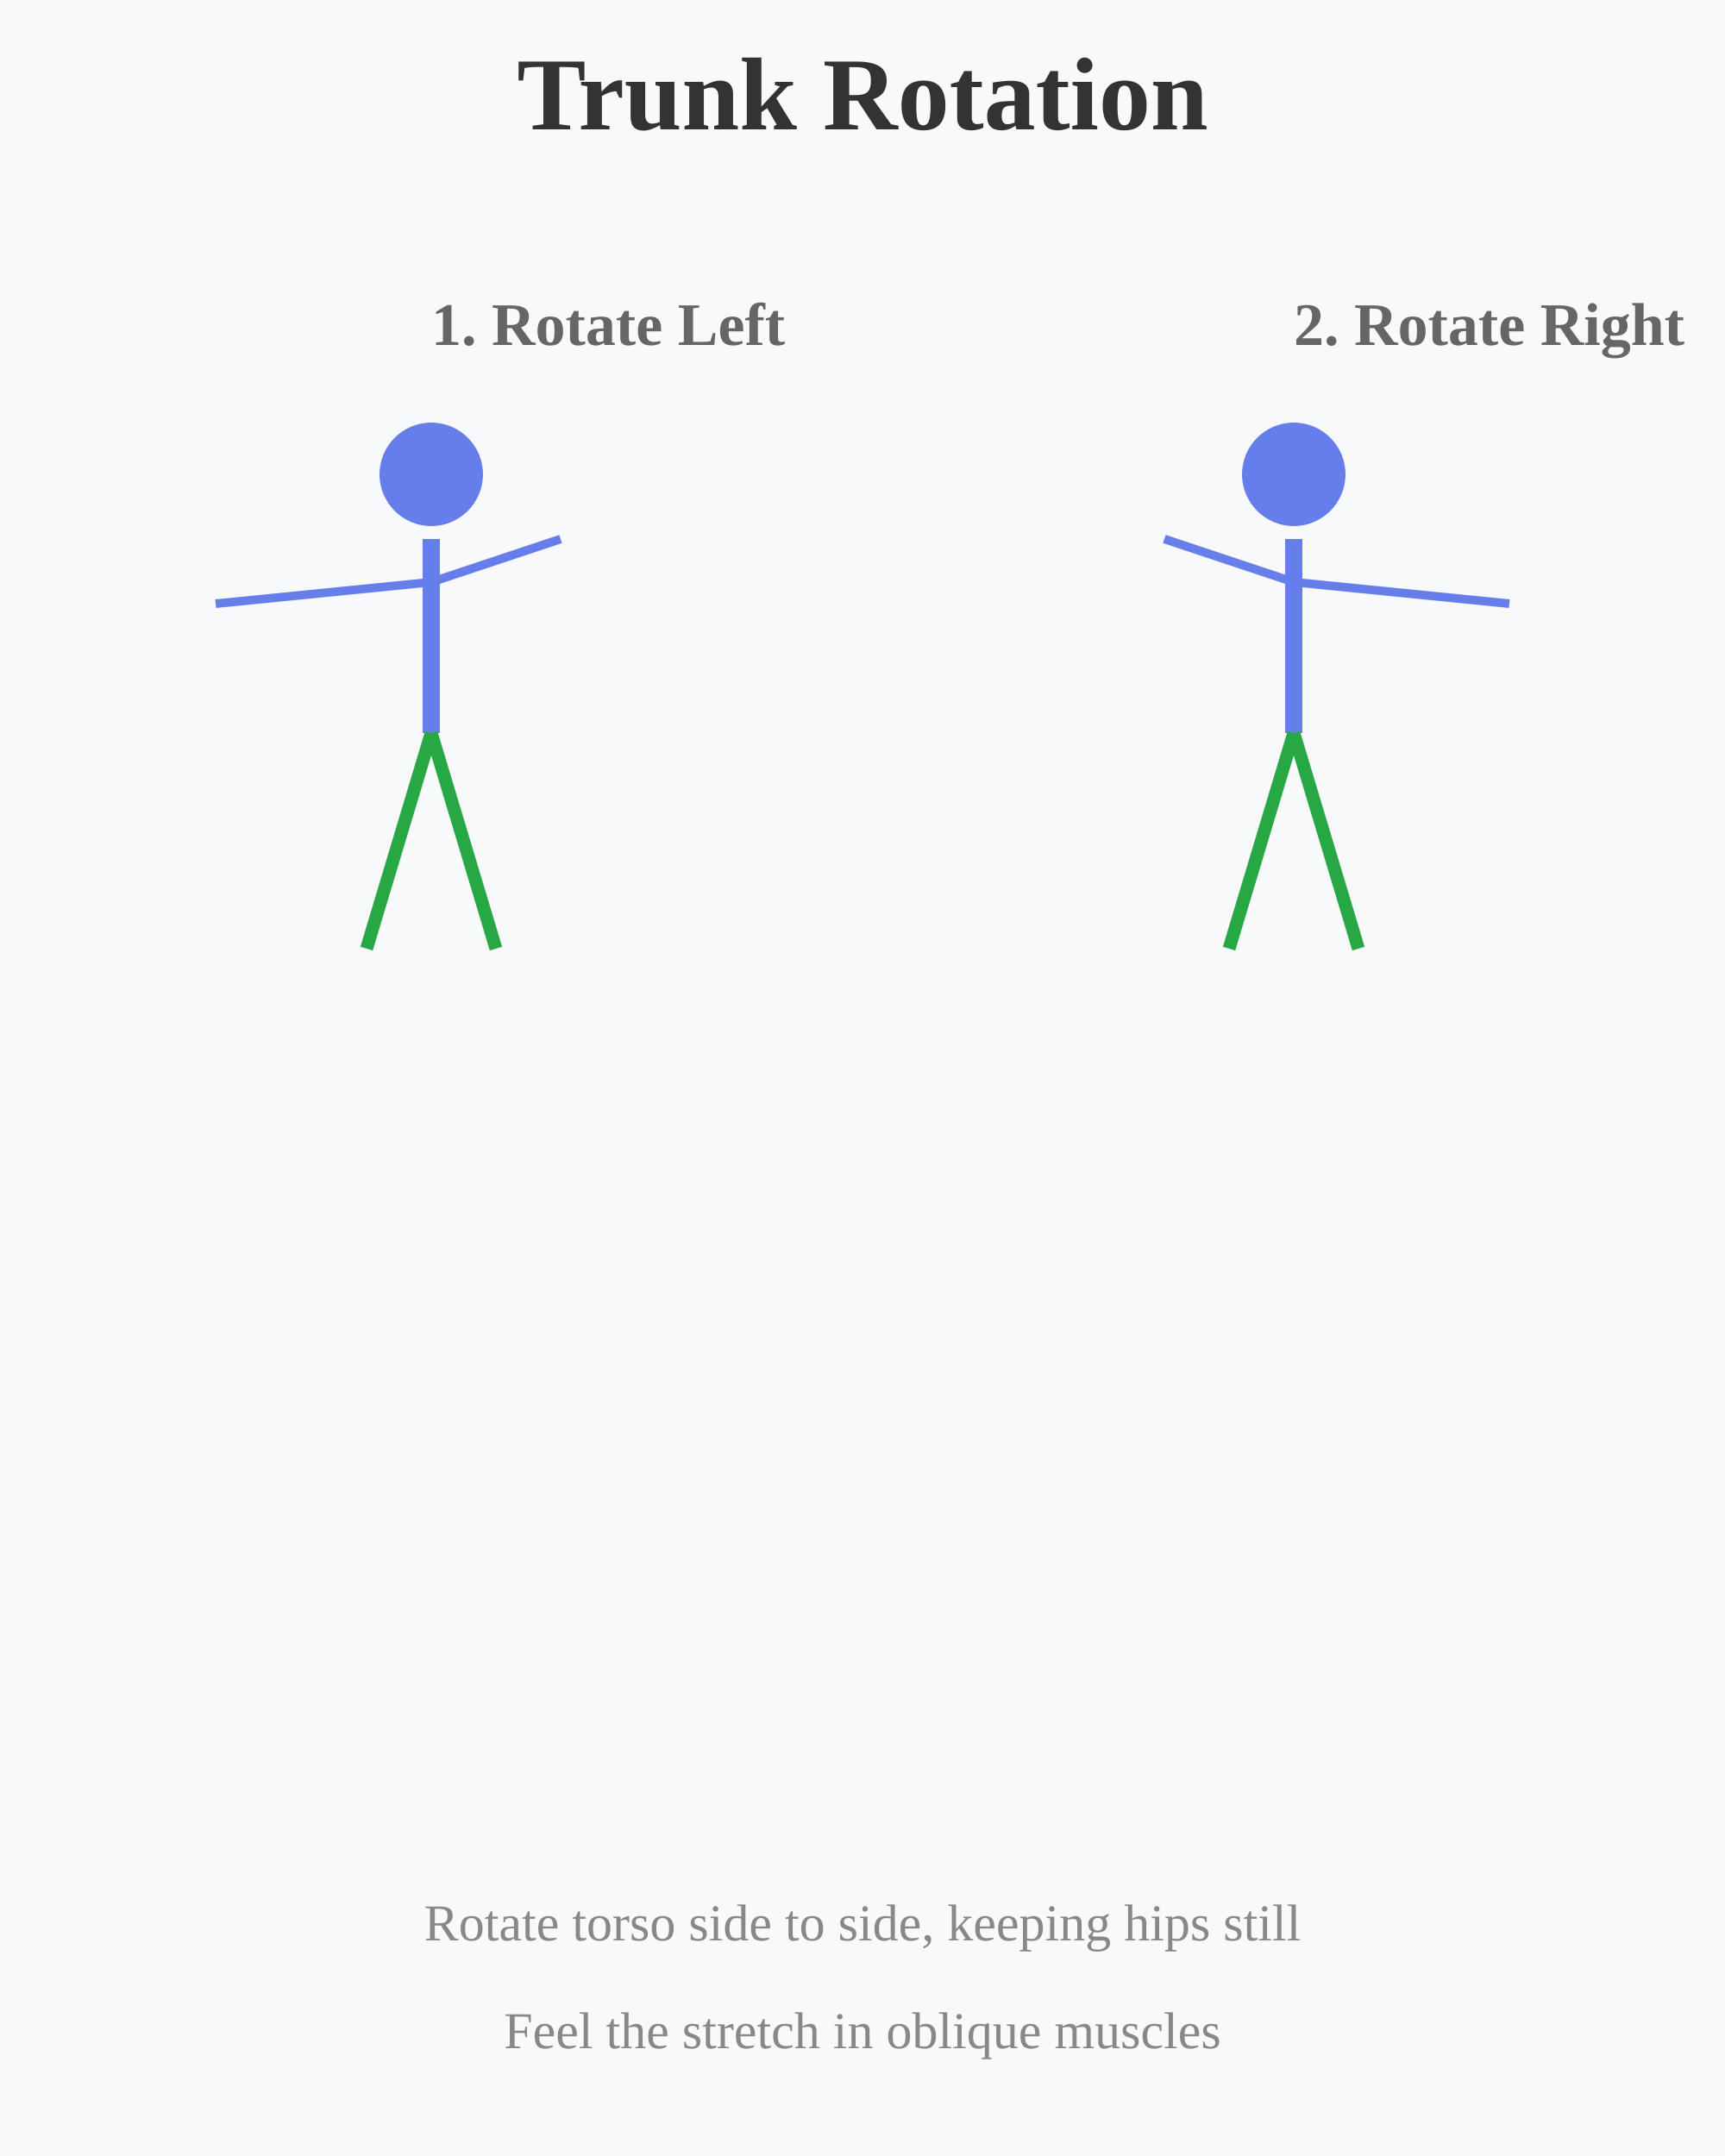
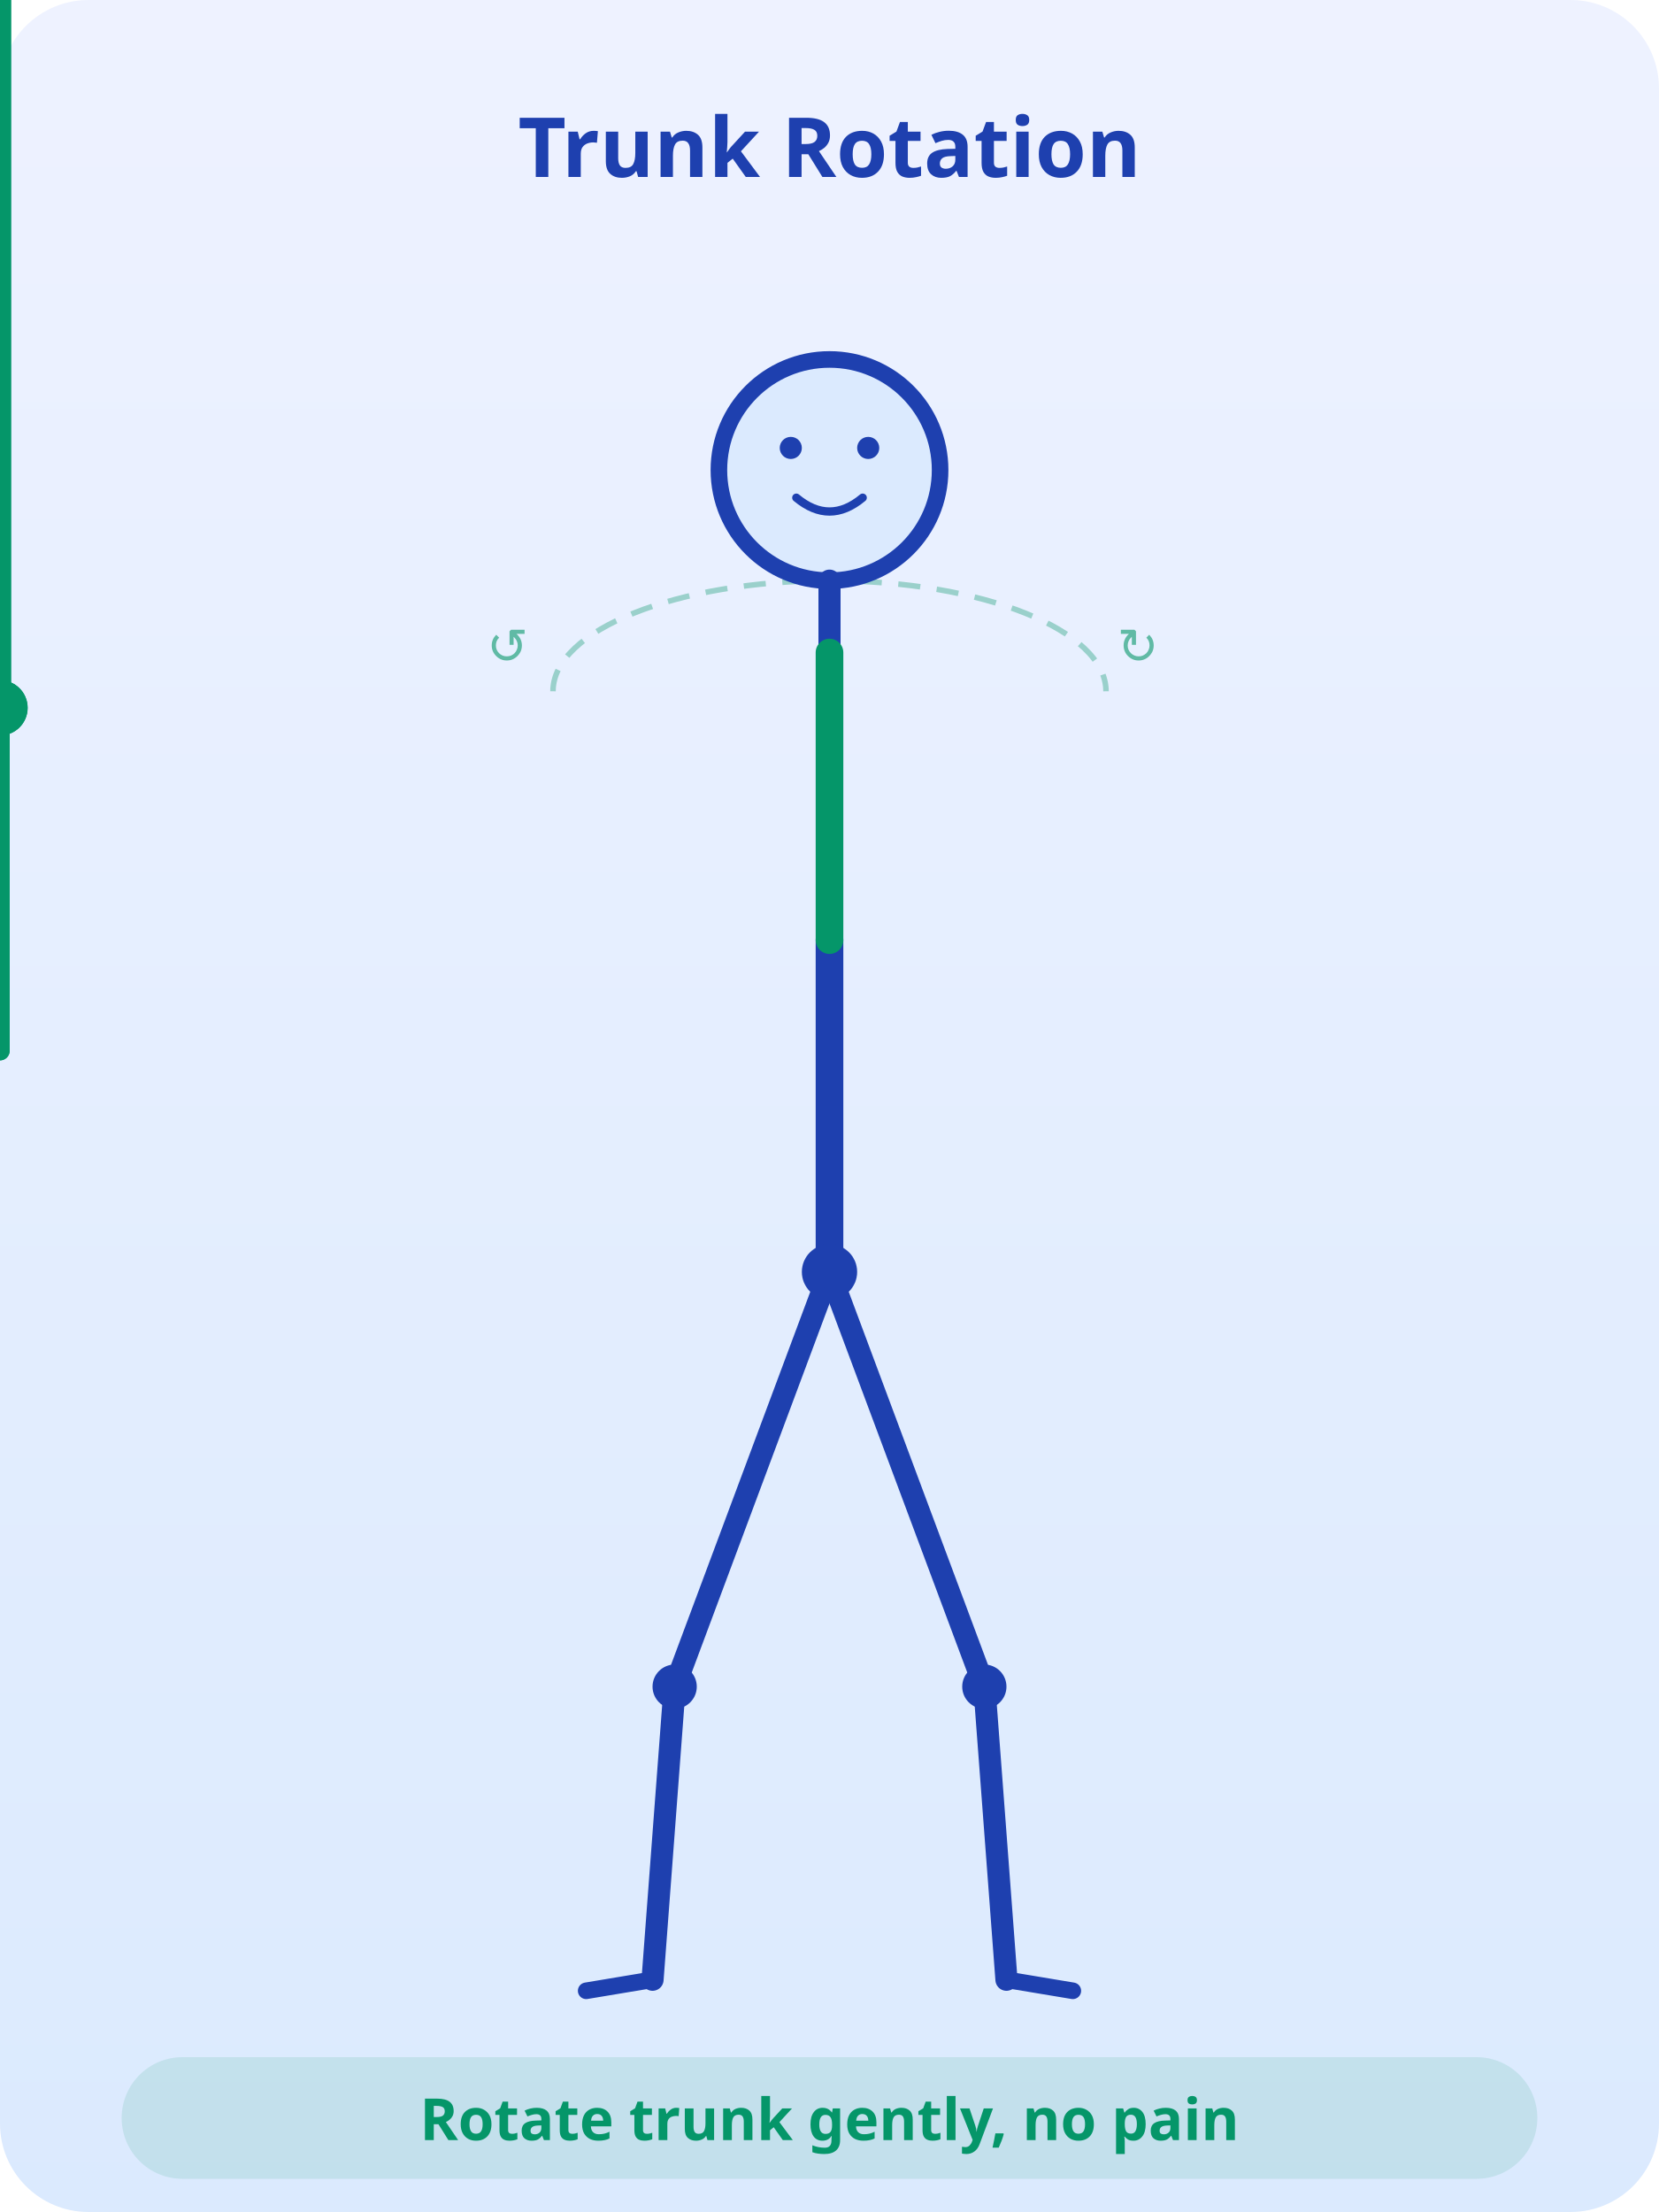
- <svg xmlns="http://www.w3.org/2000/svg" width="400" height="500">
-   <rect width="400" height="500" fill="#f8f9fa" />
-   <text x="200" y="30" font-size="24" font-weight="bold" text-anchor="middle" fill="#333">Trunk Rotation</text>
+ <svg xmlns="http://www.w3.org/2000/svg" viewBox="0 0 300 400">
+   <defs>
+     <linearGradient id="bg" x1="0" y1="0" x2="0" y2="1">
+       <stop offset="0%" stop-color="#eef2ff" />
+       <stop offset="100%" stop-color="#dbeafe" />
+     </linearGradient>
+   </defs>
+   <rect width="300" height="400" rx="16" fill="url(#bg)" />
+   <text x="150" y="32" text-anchor="middle" font-family="system-ui,sans-serif" font-size="15" font-weight="800" fill="#1e40af">Trunk Rotation</text>
+   <path d="M100,125 A50,20 0 0,1 200,125" fill="none" stroke="#059669" stroke-width="1" stroke-dasharray="4,3" opacity="0.35" />
+   <text x="88" y="120" font-family="system-ui,sans-serif" font-size="9" fill="#059669" opacity="0.6">↺</text>
+   <text x="202" y="120" font-family="system-ui,sans-serif" font-size="9" fill="#059669" opacity="0.6">↻</text>
+   <circle cx="150" cy="85" r="20" fill="#dbeafe" stroke="#1e40af" stroke-width="3">
+     <animateTransform attributeName="transform" type="translate" values="0,0;-6,0;0,0;6,0;0,0" dur="4s" repeatCount="indefinite" calcMode="spline" keySplines="0.4 0 0.2 1;0.4 0 0.2 1;0.4 0 0.2 1;0.4 0 0.2 1" />
+   </circle>
  <g>
-     <text x="100" y="80" font-size="14" font-weight="bold" fill="#666">1. Rotate Left</text>
-     <circle cx="100" cy="110" r="12" fill="#667eea" />
-     <line x1="100" y1="125" x2="100" y2="170" stroke="#667eea" stroke-width="4" />
-     <line x1="100" y1="135" x2="50" y2="140" stroke="#667eea" stroke-width="2" />
-     <line x1="100" y1="135" x2="130" y2="125" stroke="#667eea" stroke-width="2" />
-     <line x1="100" y1="170" x2="85" y2="220" stroke="#28a745" stroke-width="3" />
-     <line x1="100" y1="170" x2="115" y2="220" stroke="#28a745" stroke-width="3" />
+     <animateTransform attributeName="transform" type="translate" values="0,0;-6,0;0,0;6,0;0,0" dur="4s" repeatCount="indefinite" calcMode="spline" keySplines="0.4 0 0.2 1;0.4 0 0.2 1;0.4 0 0.2 1;0.4 0 0.2 1" />
+     <circle cx="143" cy="81" r="2" fill="#1e40af" />
+     <circle cx="157" cy="81" r="2" fill="#1e40af" />
+     <path d="M144,90 Q150,95 156,90" fill="none" stroke="#1e40af" stroke-width="1.5" stroke-linecap="round" />
  </g>
+   <line x1="150" y1="105" x2="150" y2="118" stroke="#1e40af" stroke-width="4" stroke-linecap="round" />
+   <line x1="150" y1="170" x2="150" y2="230" stroke="#1e40af" stroke-width="5" stroke-linecap="round" />
  <g>
-     <text x="300" y="80" font-size="14" font-weight="bold" fill="#666">2. Rotate Right</text>
-     <circle cx="300" cy="110" r="12" fill="#667eea" />
-     <line x1="300" y1="125" x2="300" y2="170" stroke="#667eea" stroke-width="4" />
-     <line x1="300" y1="135" x2="270" y2="125" stroke="#667eea" stroke-width="2" />
-     <line x1="300" y1="135" x2="350" y2="140" stroke="#667eea" stroke-width="2" />
-     <line x1="300" y1="170" x2="285" y2="220" stroke="#28a745" stroke-width="3" />
-     <line x1="300" y1="170" x2="315" y2="220" stroke="#28a745" stroke-width="3" />
+     <animateTransform attributeName="transform" type="translate" values="0,0;-12,0;0,0;12,0;0,0" dur="4s" repeatCount="indefinite" calcMode="spline" keySplines="0.4 0 0.2 1;0.4 0 0.2 1;0.4 0 0.2 1;0.4 0 0.2 1" />
+     <line x1="150" y1="118" x2="150" y2="170" stroke="#059669" stroke-width="5" stroke-linecap="round" />
+     <line y1="128" y2="128" stroke="#059669" stroke-width="4" stroke-linecap="round">
+       <animate attributeName="x1" values="112;100;112;124;112" dur="4s" repeatCount="indefinite" calcMode="spline" keySplines="0.4 0 0.2 1;0.4 0 0.2 1;0.4 0 0.2 1;0.4 0 0.2 1" />
+       <animate attributeName="x2" values="188;200;188;176;188" dur="4s" repeatCount="indefinite" calcMode="spline" keySplines="0.4 0 0.2 1;0.4 0 0.2 1;0.4 0 0.2 1;0.4 0 0.2 1" />
+     </line>
+     <line y1="128" stroke="#059669" stroke-width="4" stroke-linecap="round">
+       <animate attributeName="x1" values="112;100;112;124;112" dur="4s" repeatCount="indefinite" calcMode="spline" keySplines="0.4 0 0.2 1;0.4 0 0.2 1;0.4 0 0.2 1;0.4 0 0.2 1" />
+       <animate attributeName="x2" values="92;75;92;108;92" dur="4s" repeatCount="indefinite" calcMode="spline" keySplines="0.4 0 0.2 1;0.4 0 0.2 1;0.4 0 0.2 1;0.4 0 0.2 1" />
+       <animate attributeName="y2" values="190;190;190;190;190" dur="4s" repeatCount="indefinite" />
+     </line>
+     <line y1="190" stroke="#059669" stroke-width="3.5" stroke-linecap="round">
+       <animate attributeName="x1" values="92;75;92;108;92" dur="4s" repeatCount="indefinite" calcMode="spline" keySplines="0.4 0 0.2 1;0.4 0 0.2 1;0.4 0 0.2 1;0.4 0 0.2 1" />
+       <animate attributeName="x2" values="82;65;82;98;82" dur="4s" repeatCount="indefinite" calcMode="spline" keySplines="0.4 0 0.2 1;0.4 0 0.2 1;0.4 0 0.2 1;0.4 0 0.2 1" />
+       <animate attributeName="y2" values="242;242;242;242;242" dur="4s" repeatCount="indefinite" />
+     </line>
+     <line y1="128" stroke="#059669" stroke-width="4" stroke-linecap="round">
+       <animate attributeName="x1" values="188;200;188;176;188" dur="4s" repeatCount="indefinite" calcMode="spline" keySplines="0.4 0 0.2 1;0.4 0 0.2 1;0.4 0 0.2 1;0.4 0 0.2 1" />
+       <animate attributeName="x2" values="208;225;208;192;208" dur="4s" repeatCount="indefinite" calcMode="spline" keySplines="0.4 0 0.2 1;0.4 0 0.2 1;0.4 0 0.2 1;0.4 0 0.2 1" />
+       <animate attributeName="y2" values="190;190;190;190;190" dur="4s" repeatCount="indefinite" />
+     </line>
+     <line y1="190" stroke="#059669" stroke-width="3.5" stroke-linecap="round">
+       <animate attributeName="x1" values="208;225;208;192;208" dur="4s" repeatCount="indefinite" calcMode="spline" keySplines="0.4 0 0.2 1;0.4 0 0.2 1;0.4 0 0.2 1;0.4 0 0.2 1" />
+       <animate attributeName="x2" values="218;235;218;202;218" dur="4s" repeatCount="indefinite" calcMode="spline" keySplines="0.4 0 0.2 1;0.4 0 0.2 1;0.4 0 0.2 1;0.4 0 0.2 1" />
+       <animate attributeName="y2" values="242;242;242;242;242" dur="4s" repeatCount="indefinite" />
+     </line>
+     <circle cy="128" r="5" fill="#059669">
+       <animate attributeName="cx" values="112;100;112;124;112" dur="4s" repeatCount="indefinite" calcMode="spline" keySplines="0.4 0 0.2 1;0.4 0 0.2 1;0.4 0 0.2 1;0.4 0 0.2 1" />
+     </circle>
+     <circle cy="128" r="5" fill="#059669">
+       <animate attributeName="cx" values="188;200;188;176;188" dur="4s" repeatCount="indefinite" calcMode="spline" keySplines="0.4 0 0.2 1;0.4 0 0.2 1;0.4 0 0.2 1;0.4 0 0.2 1" />
+     </circle>
  </g>
-   <text x="200" y="450" font-size="12" text-anchor="middle" fill="#888">Rotate torso side to side, keeping hips still</text>
-   <text x="200" y="475" font-size="12" text-anchor="middle" fill="#888">Feel the stretch in oblique muscles</text>
+   <circle cx="150" cy="230" r="5" fill="#1e40af" />
+   <line x1="150" y1="230" x2="122" y2="305" stroke="#1e40af" stroke-width="4" stroke-linecap="round" />
+   <line x1="122" y1="305" x2="118" y2="358" stroke="#1e40af" stroke-width="4" stroke-linecap="round" />
+   <circle cx="122" cy="305" r="4" fill="#1e40af" />
+   <line x1="118" y1="358" x2="106" y2="360" stroke="#1e40af" stroke-width="3" stroke-linecap="round" />
+   <line x1="150" y1="230" x2="178" y2="305" stroke="#1e40af" stroke-width="4" stroke-linecap="round" />
+   <line x1="178" y1="305" x2="182" y2="358" stroke="#1e40af" stroke-width="4" stroke-linecap="round" />
+   <circle cx="178" cy="305" r="4" fill="#1e40af" />
+   <line x1="182" y1="358" x2="194" y2="360" stroke="#1e40af" stroke-width="3" stroke-linecap="round" />
+   <rect x="22" y="372" width="256" height="22" rx="11" fill="#059669" opacity="0.12" />
+   <text x="150" y="387" text-anchor="middle" font-family="system-ui,sans-serif" font-size="10.5" font-weight="600" fill="#059669">Rotate trunk gently, no pain</text>
</svg>
